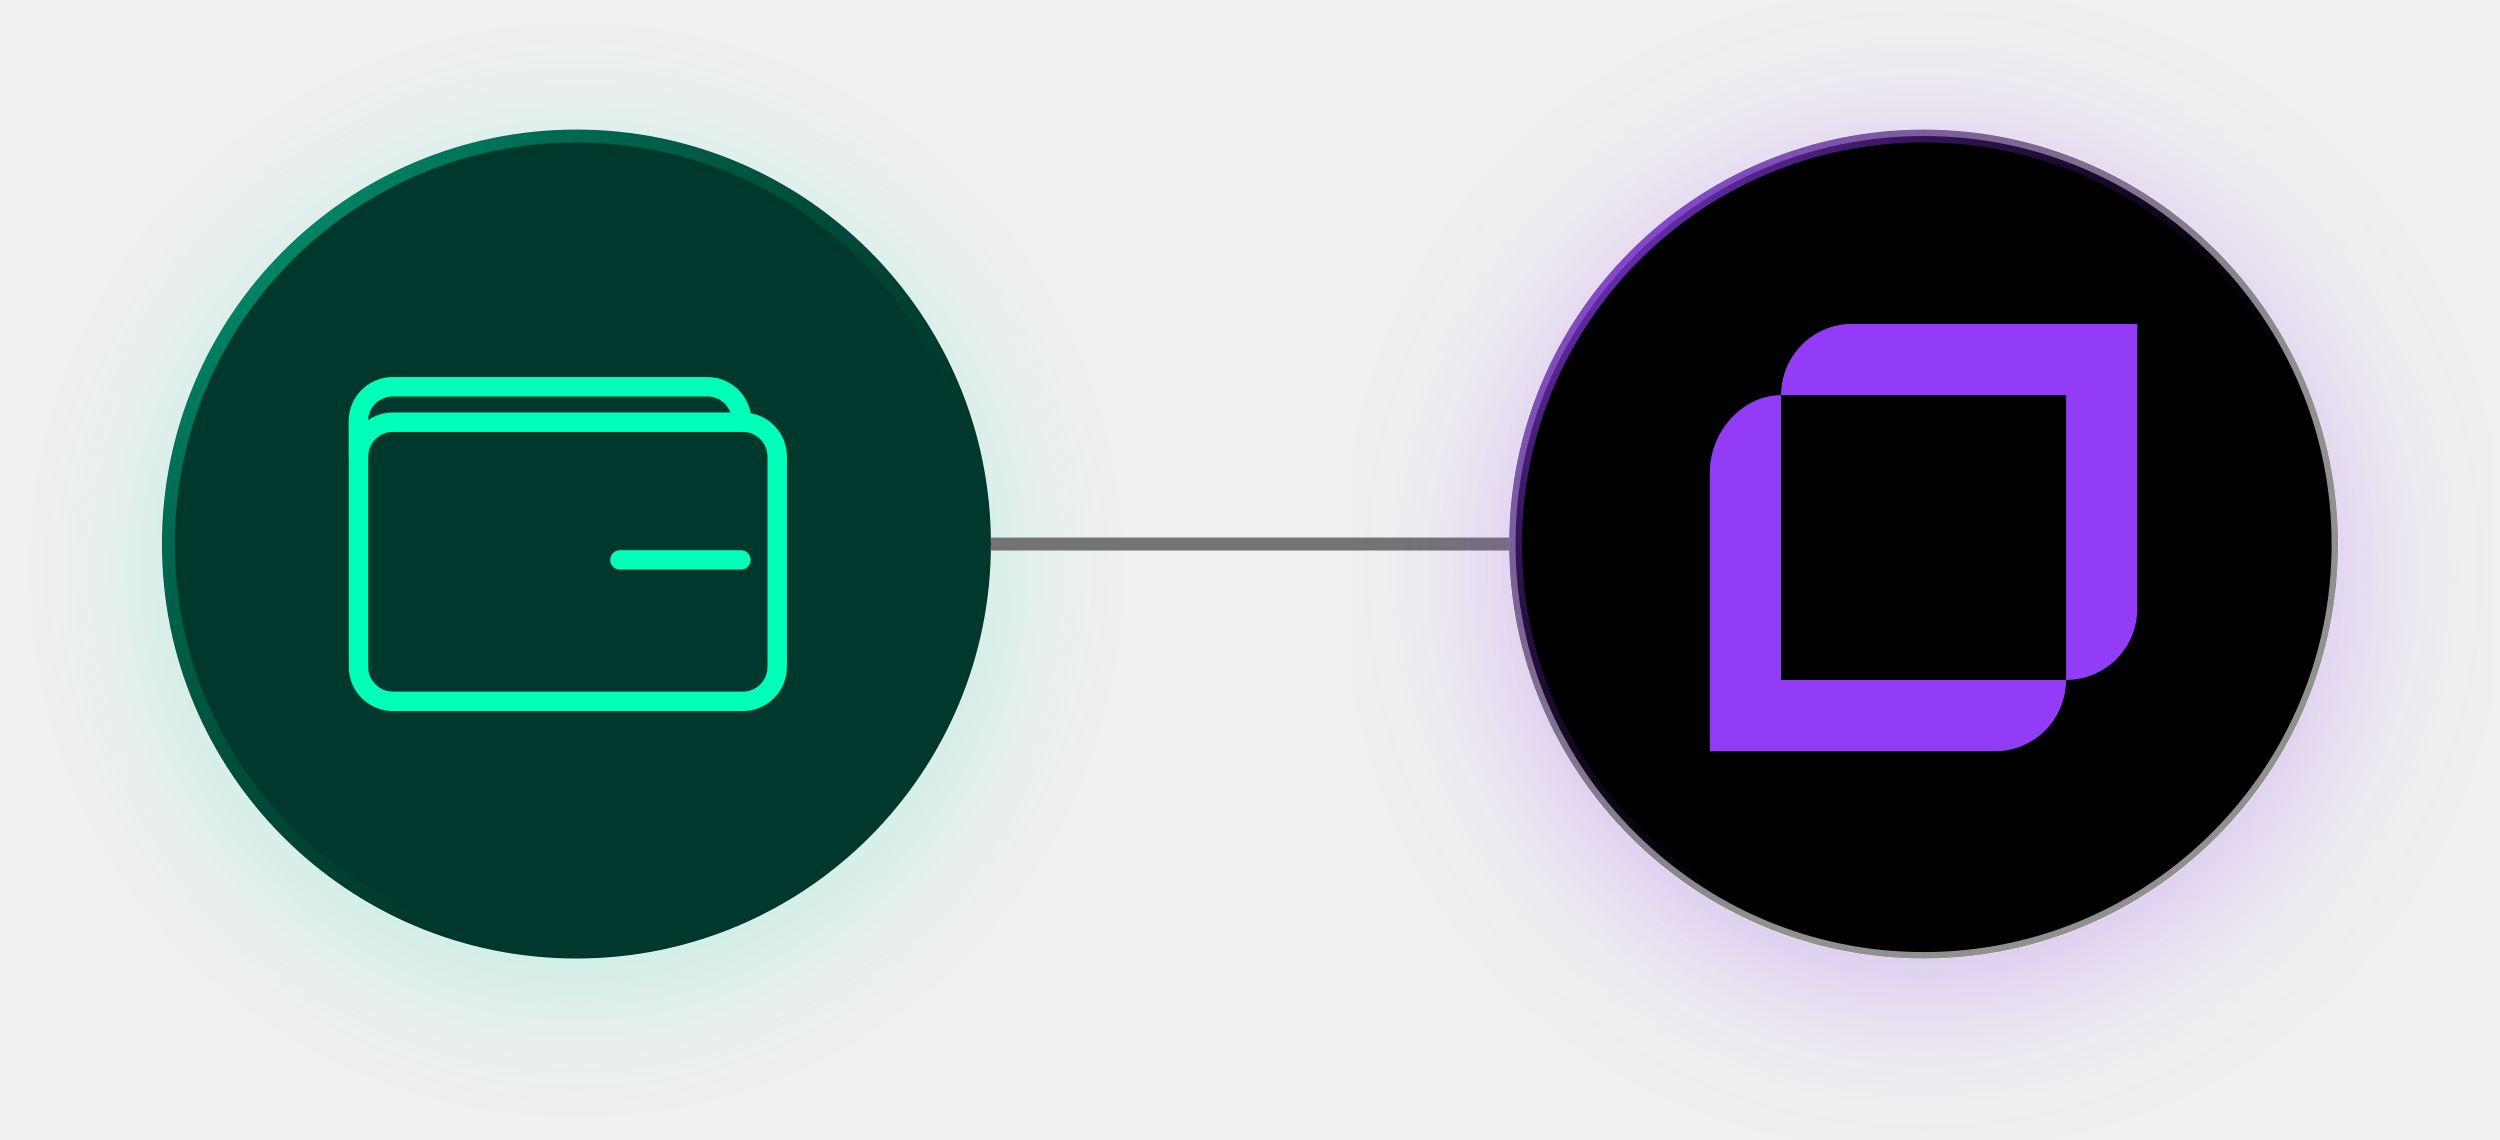
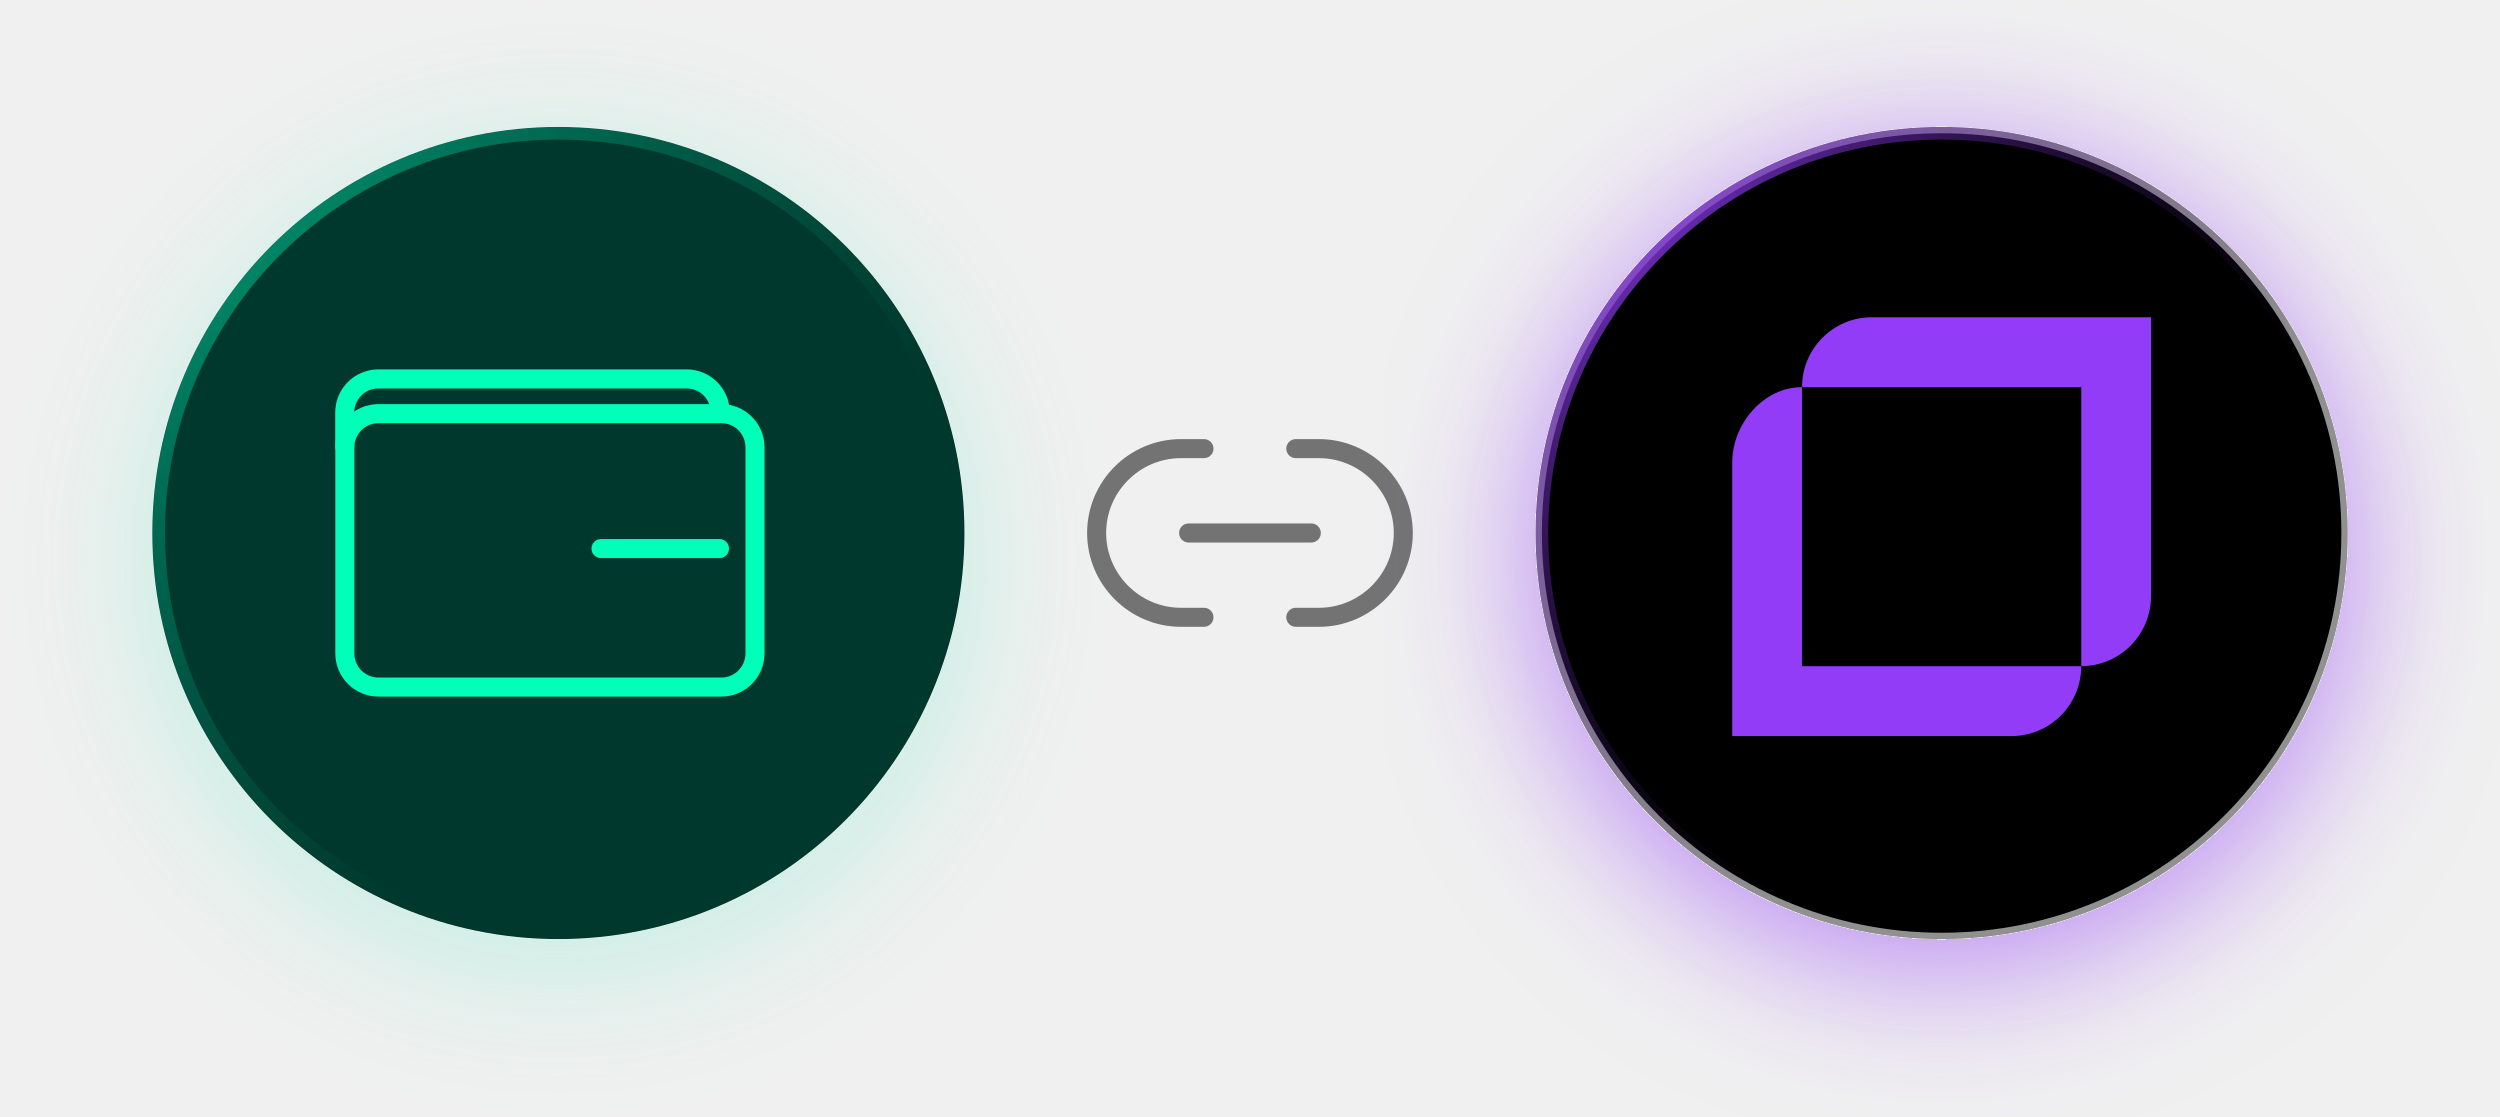
- <svg xmlns="http://www.w3.org/2000/svg" width="193" height="88" viewBox="0 0 193 88" fill="none">
+ <svg xmlns="http://www.w3.org/2000/svg" width="197" height="88" viewBox="0 0 197 88" fill="none">
  <g filter="url(#filter0_d_2265_2231)">
-     <circle cx="44.5" cy="42" r="31.5" fill="#00382D" stroke="url(#paint0_radial_2265_2231)" />
-     <path d="M57.348 32.594H30.33C28.866 32.594 27.678 33.782 27.678 35.246V51.49C27.678 52.955 28.866 54.142 30.33 54.142H57.348C58.813 54.142 60 52.955 60 51.49V35.246C60 33.782 58.813 32.594 57.348 32.594Z" stroke="#00FFB9" stroke-width="1.5" stroke-miterlimit="10" stroke-linecap="round" stroke-linejoin="round" />
-     <path d="M57.198 43.225H47.861" stroke="#00FFB9" stroke-width="1.5" stroke-miterlimit="10" stroke-linecap="round" stroke-linejoin="round" />
-     <path d="M57.259 32.51C57.259 31.045 56.071 29.858 54.607 29.858H30.319C28.855 29.858 27.667 31.046 27.667 32.51V35.173" stroke="#00FFB9" stroke-width="1.5" stroke-miterlimit="10" stroke-linecap="round" stroke-linejoin="round" />
+     <circle cx="44" cy="42" r="31.5" fill="#00382D" stroke="url(#paint0_radial_2265_2231)" />
+     <path d="M56.842 32.594H29.824C28.359 32.594 27.172 33.781 27.172 35.246V51.49C27.172 52.954 28.359 54.142 29.824 54.142H56.842C58.306 54.142 59.493 52.954 59.493 51.49V35.246C59.493 33.781 58.306 32.594 56.842 32.594Z" stroke="#00FFB9" stroke-width="1.5" stroke-miterlimit="10" stroke-linecap="round" stroke-linejoin="round" />
+     <path d="M56.697 43.227H47.359" stroke="#00FFB9" stroke-width="1.5" stroke-miterlimit="10" stroke-linecap="round" stroke-linejoin="round" />
+     <path d="M56.756 32.511C56.756 31.046 55.568 29.859 54.105 29.859H29.816C28.352 29.859 27.164 31.047 27.164 32.511V35.175" stroke="#00FFB9" stroke-width="1.5" stroke-miterlimit="10" stroke-linecap="round" stroke-linejoin="round" />
  </g>
-   <path d="M116.5 42H76.5" stroke="#737373" />
+   <path d="M102.109 48.643H103.934C107.583 48.643 110.58 45.659 110.58 41.997C110.58 38.348 107.595 35.352 103.934 35.352H102.109" stroke="#737373" stroke-width="1.5" stroke-linecap="round" stroke-linejoin="round" />
+   <path d="M94.872 35.352H93.06C89.399 35.352 86.414 38.336 86.414 41.997C86.414 45.647 89.399 48.643 93.06 48.643H94.872" stroke="#737373" stroke-width="1.5" stroke-linecap="round" stroke-linejoin="round" />
+   <path d="M93.664 42H103.331" stroke="#737373" stroke-width="1.5" stroke-linecap="round" stroke-linejoin="round" />
  <g filter="url(#filter1_d_2265_2231)">
-     <circle cx="148.5" cy="42" r="31.5" fill="black" stroke="url(#paint1_radial_2265_2231)" />
+     <circle cx="153" cy="42" r="31.5" fill="black" stroke="url(#paint1_radial_2265_2231)" />
    <g clip-path="url(#clip0_2265_2231)">
-       <path d="M159.504 25H142.996C139.961 25 137.5 27.465 137.5 30.505H159.504V52.492C162.539 52.492 165 50.027 165 46.987V25H159.504Z" fill="#923CF7" />
-       <path d="M137.496 30.505C134.461 30.505 132 33.393 132 36.437V58H154.004C157.039 58 159.5 55.535 159.5 52.495H137.496V30.505Z" fill="#923CF7" />
+       <path d="M164.004 25H147.496C144.461 25 142 27.465 142 30.505H164.004V52.492C167.039 52.492 169.5 50.027 169.5 46.987V25H164.004Z" fill="#923CF7" />
+       <path d="M141.996 30.508C138.961 30.508 136.5 33.396 136.5 36.44V58.003H158.504C161.539 58.003 164 55.538 164 52.498H141.996V30.508Z" fill="#923CF7" />
    </g>
  </g>
  <defs>
-     <filter id="filter0_d_2265_2231" x="0.5" y="0" width="88" height="88" filterUnits="userSpaceOnUse" color-interpolation-filters="sRGB">
+     <filter id="filter0_d_2265_2231" x="0" y="0" width="88" height="88" filterUnits="userSpaceOnUse" color-interpolation-filters="sRGB">
      <feFlood flood-opacity="0" result="BackgroundImageFix" />
      <feColorMatrix in="SourceAlpha" type="matrix" values="0 0 0 0 0 0 0 0 0 0 0 0 0 0 0 0 0 0 127 0" result="hardAlpha" />
      <feOffset dy="2" />
      <feGaussianBlur stdDeviation="6" />
      <feComposite in2="hardAlpha" operator="out" />
      <feColorMatrix type="matrix" values="0 0 0 0 0 0 0 0 0 0.91 0 0 0 0 0.651 0 0 0 0.2 0" />
      <feBlend mode="normal" in2="BackgroundImageFix" result="effect1_dropShadow_2265_2231" />
      <feBlend mode="normal" in="SourceGraphic" in2="effect1_dropShadow_2265_2231" result="shape" />
    </filter>
-     <filter id="filter1_d_2265_2231" x="104.5" y="0" width="88" height="88" filterUnits="userSpaceOnUse" color-interpolation-filters="sRGB">
+     <filter id="filter1_d_2265_2231" x="109" y="0" width="88" height="88" filterUnits="userSpaceOnUse" color-interpolation-filters="sRGB">
      <feFlood flood-opacity="0" result="BackgroundImageFix" />
      <feColorMatrix in="SourceAlpha" type="matrix" values="0 0 0 0 0 0 0 0 0 0 0 0 0 0 0 0 0 0 127 0" result="hardAlpha" />
      <feOffset dy="2" />
      <feGaussianBlur stdDeviation="6" />
      <feComposite in2="hardAlpha" operator="out" />
-       <feColorMatrix type="matrix" values="0 0 0 0 0.573 0 0 0 0 0.235 0 0 0 0 0.969 0 0 0 0.3 0" />
+       <feColorMatrix type="matrix" values="0 0 0 0 0.573 0 0 0 0 0.235 0 0 0 0 0.969 0 0 0 0.6 0" />
      <feBlend mode="normal" in2="BackgroundImageFix" result="effect1_dropShadow_2265_2231" />
      <feBlend mode="normal" in="SourceGraphic" in2="effect1_dropShadow_2265_2231" result="shape" />
    </filter>
-     <radialGradient id="paint0_radial_2265_2231" cx="0" cy="0" r="1" gradientUnits="userSpaceOnUse" gradientTransform="translate(12.5 10) rotate(90) scale(64)">
+     <radialGradient id="paint0_radial_2265_2231" cx="0" cy="0" r="1" gradientUnits="userSpaceOnUse" gradientTransform="translate(12 10) rotate(90) scale(64)">
      <stop stop-color="#009873" />
      <stop offset="1" stop-color="#00382D" />
    </radialGradient>
-     <radialGradient id="paint1_radial_2265_2231" cx="0" cy="0" r="1" gradientUnits="userSpaceOnUse" gradientTransform="translate(116.5 10) rotate(90) scale(64)">
+     <radialGradient id="paint1_radial_2265_2231" cx="0" cy="0" r="1" gradientUnits="userSpaceOnUse" gradientTransform="translate(121 10) rotate(90) scale(64)">
      <stop stop-color="#923CF7" />
      <stop offset="1" stop-opacity="0.4" />
    </radialGradient>
    <clipPath id="clip0_2265_2231">
-       <rect width="33" height="33" fill="white" transform="translate(132 25)" />
+       <rect width="33" height="33" fill="white" transform="translate(136.5 25)" />
    </clipPath>
  </defs>
</svg>
